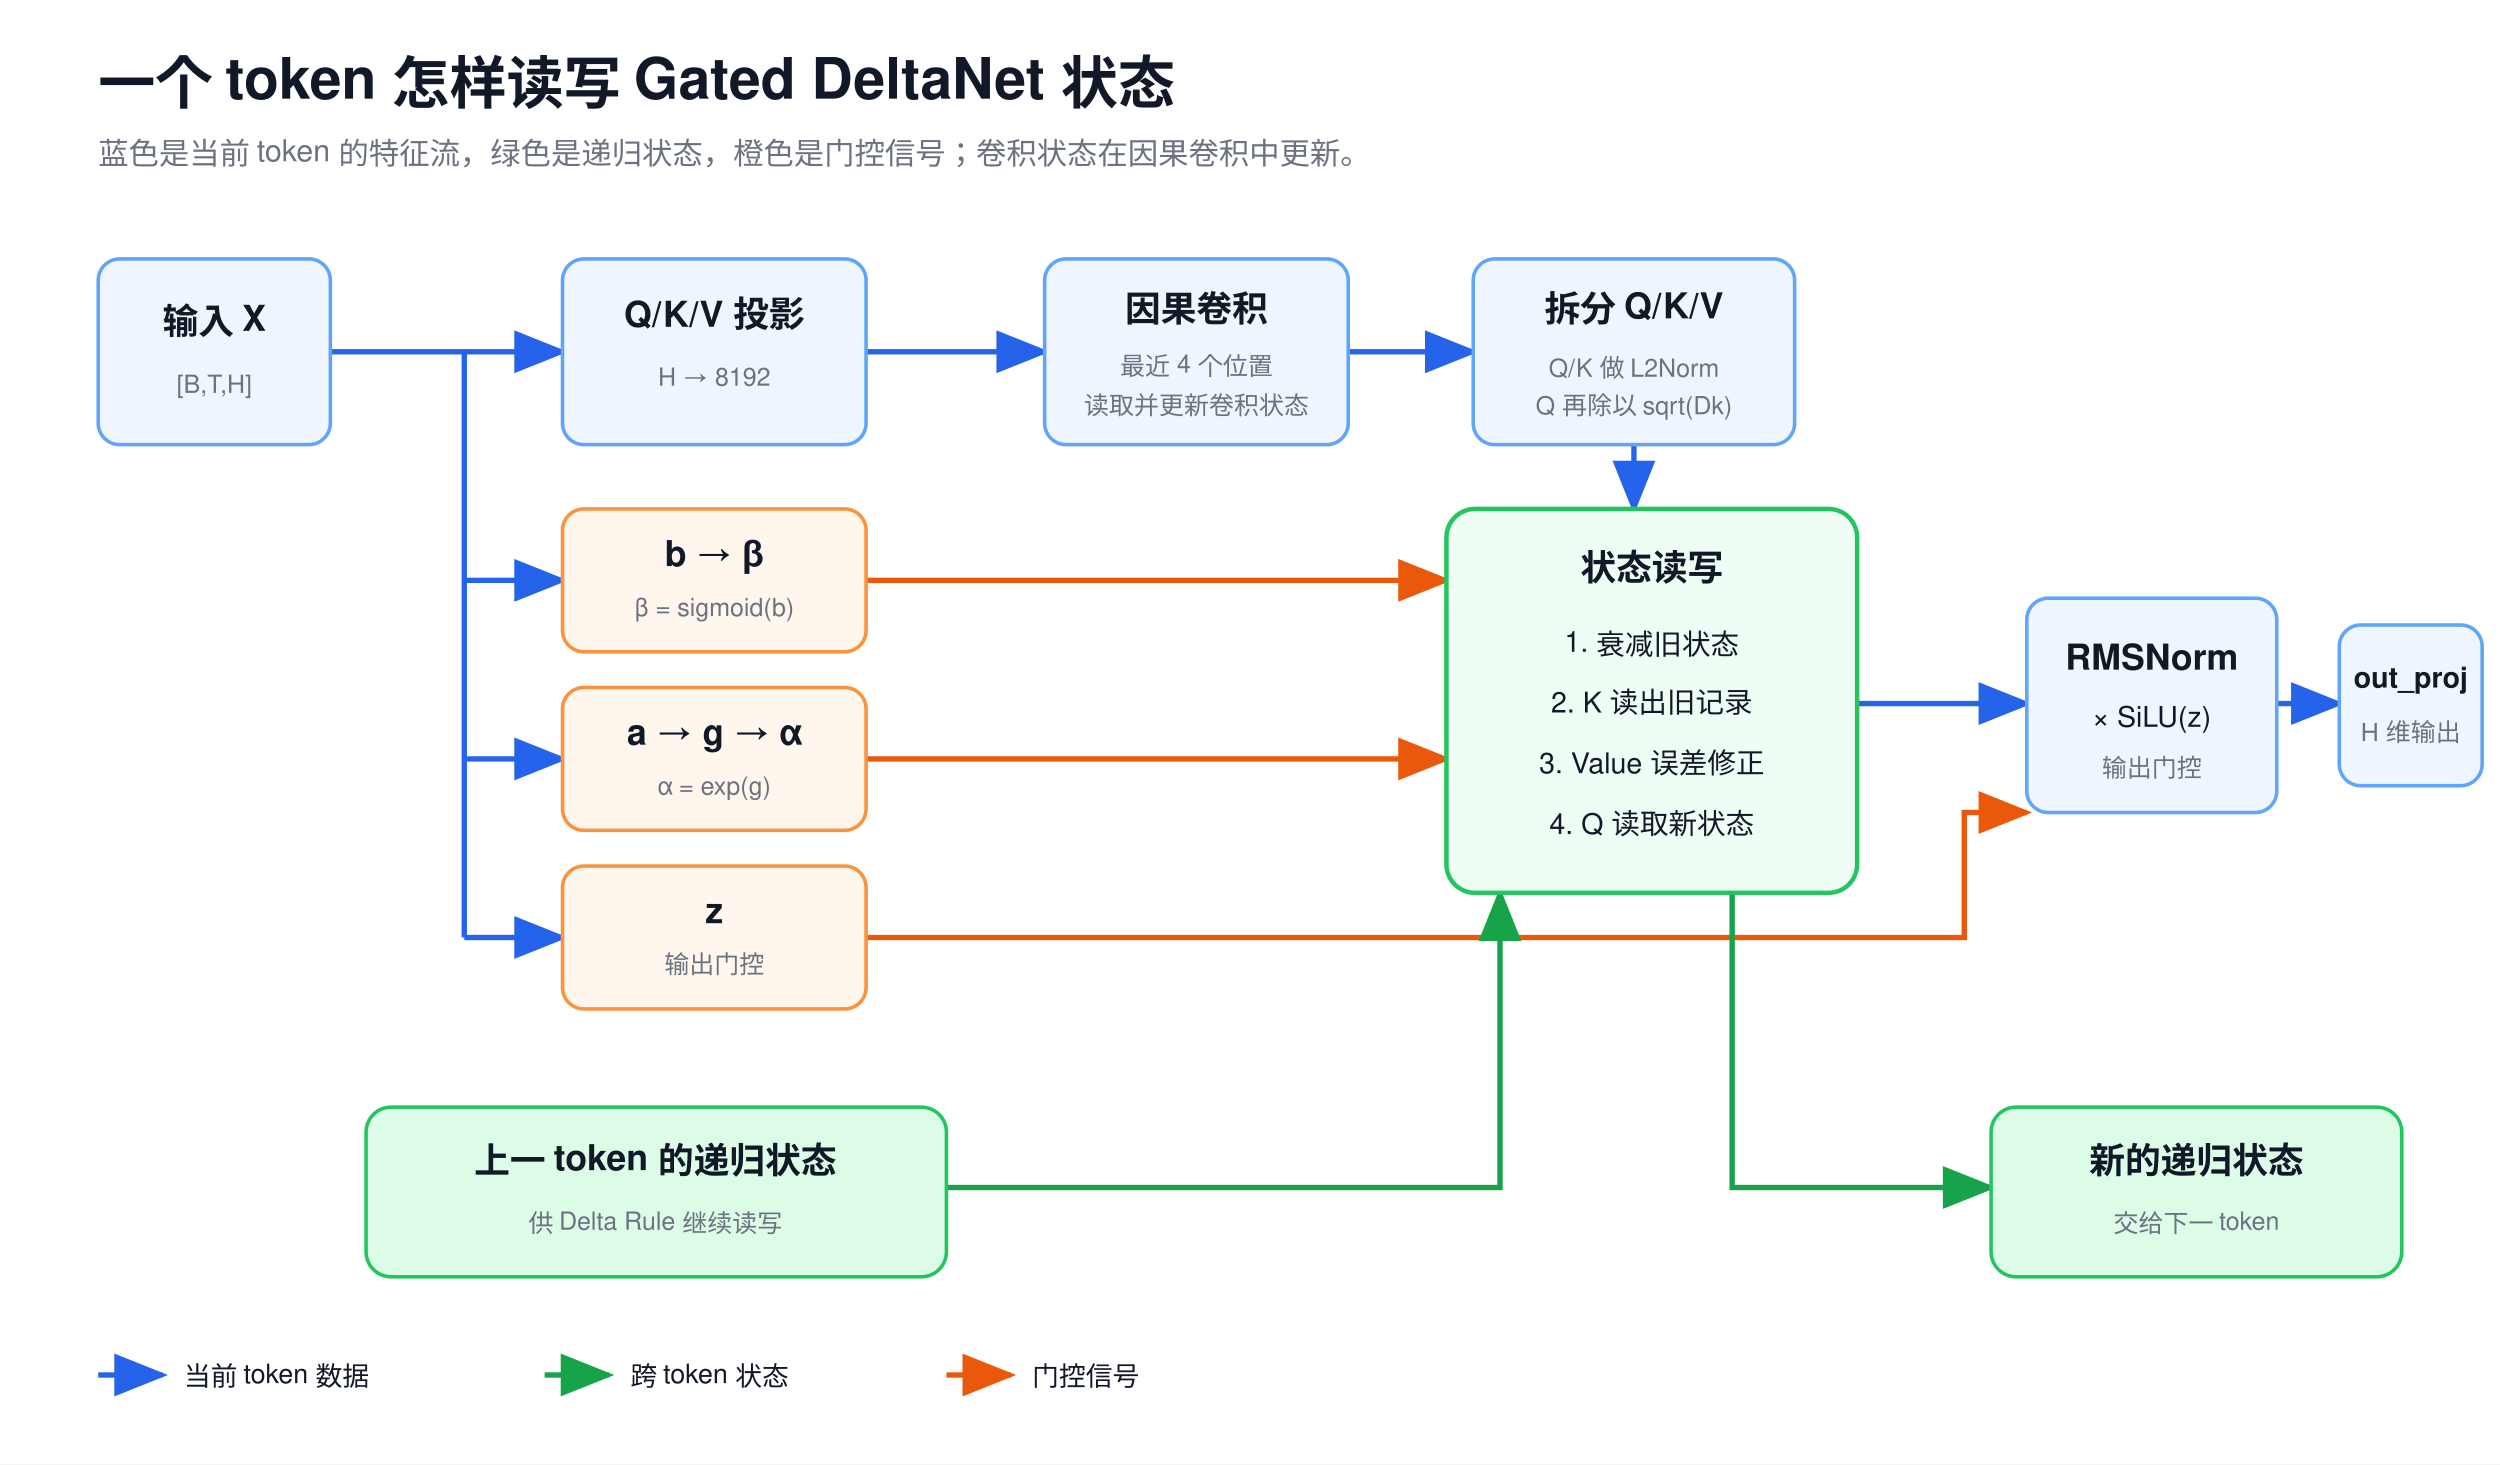
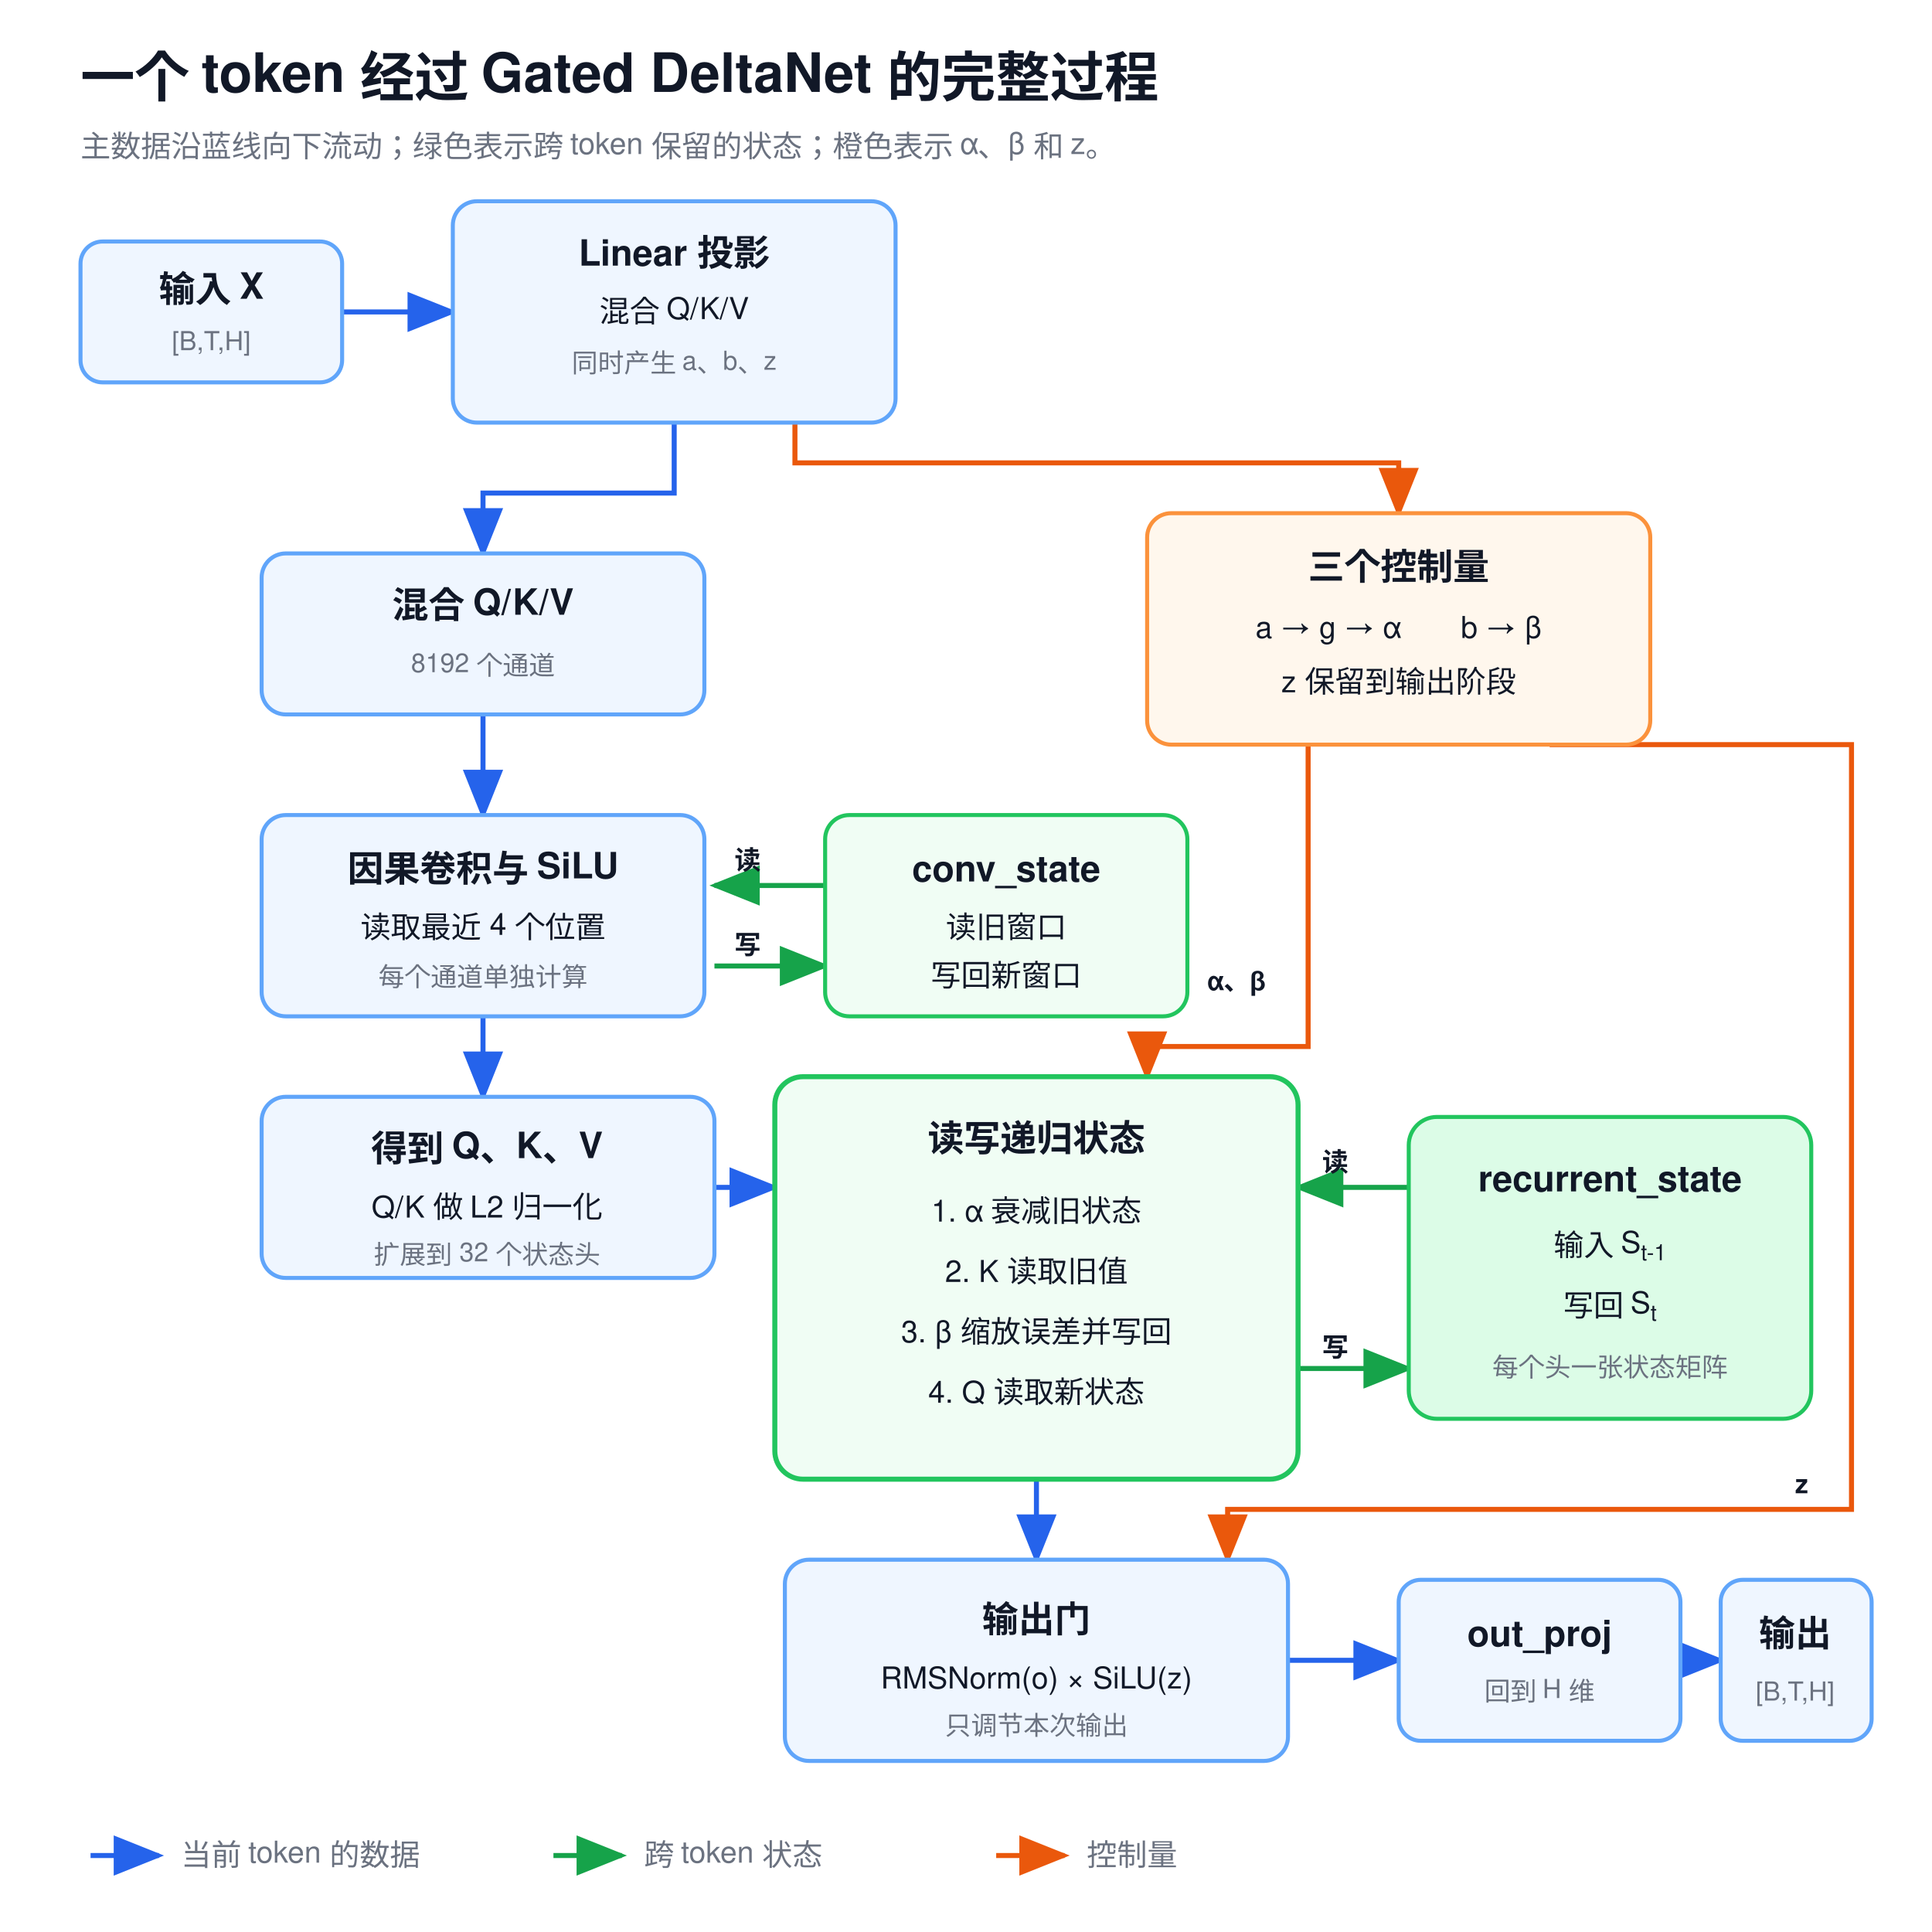
- <svg xmlns="http://www.w3.org/2000/svg" viewBox="0 0 1400 820" width="1400" height="820" role="img" aria-labelledby="title desc">
+ <svg xmlns="http://www.w3.org/2000/svg" viewBox="0 0 960 960" width="960" height="960" role="img" aria-labelledby="title desc">
  <defs>
-     <marker id="a-blue" markerWidth="10" markerHeight="8" refX="9" refY="4" orient="auto">
+     <marker id="arrow-blue" markerWidth="10" markerHeight="8" refX="9" refY="4" orient="auto">
      <path d="M0,0 L10,4 L0,8 Z" fill="#2563eb" />
    </marker>
-     <marker id="a-orange" markerWidth="10" markerHeight="8" refX="9" refY="4" orient="auto">
+     <marker id="arrow-orange" markerWidth="10" markerHeight="8" refX="9" refY="4" orient="auto">
      <path d="M0,0 L10,4 L0,8 Z" fill="#ea580c" />
    </marker>
-     <marker id="a-green" markerWidth="10" markerHeight="8" refX="9" refY="4" orient="auto">
+     <marker id="arrow-green" markerWidth="10" markerHeight="8" refX="9" refY="4" orient="auto">
      <path d="M0,0 L10,4 L0,8 Z" fill="#16a34a" />
    </marker>
  </defs>
  <style>
    text { font-family: 'Helvetica Neue', Helvetica, Arial, 'PingFang SC', 'Microsoft YaHei', sans-serif; fill: #111827; }
-     .title { font-size: 32px; font-weight: 700; }
-     .sub { font-size: 17px; fill: #6b7280; }
-     .h { font-size: 20px; font-weight: 700; text-anchor: middle; }
-     .t { font-size: 16px; text-anchor: middle; }
-     .s { font-size: 14px; fill: #6b7280; text-anchor: middle; }
-     .line { fill: none; stroke-width: 3; }
+     .title { font-size: 27px; font-weight: 700; }
+     .sub { font-size: 15px; fill: #6b7280; }
+     .head { font-size: 18px; font-weight: 700; text-anchor: middle; }
+     .body { font-size: 15px; text-anchor: middle; }
+     .small { font-size: 13px; fill: #6b7280; text-anchor: middle; }
+     .edge-label { font-size: 13px; font-weight: 600; }
+     .flow { fill: none; stroke-width: 2.5; }
  </style>
-   <rect width="1400" height="820" fill="#ffffff" />
-   <text x="55" y="58" class="title">一个 token 怎样读写 Gated DeltaNet 状态</text>
-   <text x="55" y="92" class="sub">蓝色是当前 token 的特征流，绿色是递归状态，橙色是门控信号；卷积状态在因果卷积中更新。</text>
-   <path d="M185 197 H260 V525" class="line" stroke="#2563eb" />
-   <path d="M260 197 H315" class="line" stroke="#2563eb" marker-end="url(#a-blue)" />
-   <path d="M260 325 H315" class="line" stroke="#2563eb" marker-end="url(#a-blue)" />
-   <path d="M260 425 H315" class="line" stroke="#2563eb" marker-end="url(#a-blue)" />
-   <path d="M260 525 H315" class="line" stroke="#2563eb" marker-end="url(#a-blue)" />
-   <path d="M485 197 H585" class="line" stroke="#2563eb" marker-end="url(#a-blue)" />
-   <path d="M755 197 H825" class="line" stroke="#2563eb" marker-end="url(#a-blue)" />
-   <path d="M915 249 V285" class="line" stroke="#2563eb" marker-end="url(#a-blue)" />
-   <path d="M1040 394 H1135" class="line" stroke="#2563eb" marker-end="url(#a-blue)" />
-   <path d="M1275 394 H1310" class="line" stroke="#2563eb" marker-end="url(#a-blue)" />
-   <path d="M485 325 H810" class="line" stroke="#ea580c" marker-end="url(#a-orange)" />
-   <path d="M485 425 H810" class="line" stroke="#ea580c" marker-end="url(#a-orange)" />
-   <path d="M485 525 H1100 V455 H1135" class="line" stroke="#ea580c" marker-end="url(#a-orange)" />
-   <path d="M530 665 H840 V500" class="line" stroke="#16a34a" marker-end="url(#a-green)" />
-   <path d="M970 500 V665 H1115" class="line" stroke="#16a34a" marker-end="url(#a-green)" />
-   <rect x="55" y="145" width="130" height="104" rx="12" fill="#eff6ff" stroke="#60a5fa" stroke-width="2" />
-   <text x="120" y="187" class="h">输入 X</text>
-   <text x="120" y="220" class="s">[B,T,H]</text>
-   <rect x="315" y="145" width="170" height="104" rx="12" fill="#eff6ff" stroke="#60a5fa" stroke-width="2" />
-   <text x="400" y="183" class="h">Q/K/V 投影</text>
-   <text x="400" y="216" class="s">H → 8192</text>
-   <rect x="315" y="285" width="170" height="80" rx="12" fill="#fff7ed" stroke="#fb923c" stroke-width="2" />
-   <text x="400" y="317" class="h">b → β</text>
-   <text x="400" y="345" class="s">β = sigmoid(b)</text>
-   <rect x="315" y="385" width="170" height="80" rx="12" fill="#fff7ed" stroke="#fb923c" stroke-width="2" />
-   <text x="400" y="417" class="h">a → g → α</text>
-   <text x="400" y="445" class="s">α = exp(g)</text>
-   <rect x="315" y="485" width="170" height="80" rx="12" fill="#fff7ed" stroke="#fb923c" stroke-width="2" />
-   <text x="400" y="517" class="h">z</text>
-   <text x="400" y="545" class="s">输出门控</text>
-   <rect x="585" y="145" width="170" height="104" rx="12" fill="#eff6ff" stroke="#60a5fa" stroke-width="2" />
-   <text x="670" y="180" class="h">因果卷积</text>
-   <text x="670" y="210" class="s">最近 4 个位置</text>
-   <text x="670" y="232" class="s">读取并更新卷积状态</text>
-   <rect x="825" y="145" width="180" height="104" rx="12" fill="#eff6ff" stroke="#60a5fa" stroke-width="2" />
-   <text x="915" y="180" class="h">拆分 Q/K/V</text>
-   <text x="915" y="211" class="s">Q/K 做 L2Norm</text>
-   <text x="915" y="232" class="s">Q 再除以 sqrt(Dk)</text>
-   <rect x="810" y="285" width="230" height="215" rx="16" fill="#f0fdf4" stroke="#22c55e" stroke-width="2.5" />
-   <text x="925" y="325" class="h">状态读写</text>
-   <text x="925" y="365" class="t">1. 衰减旧状态</text>
-   <text x="925" y="399" class="t">2. K 读出旧记录</text>
-   <text x="925" y="433" class="t">3. Value 误差修正</text>
-   <text x="925" y="467" class="t">4. Q 读取新状态</text>
-   <rect x="1135" y="335" width="140" height="120" rx="12" fill="#eff6ff" stroke="#60a5fa" stroke-width="2" />
-   <text x="1205" y="375" class="h">RMSNorm</text>
-   <text x="1205" y="407" class="t">× SiLU(z)</text>
-   <text x="1205" y="435" class="s">输出门控</text>
-   <rect x="1310" y="350" width="80" height="90" rx="12" fill="#eff6ff" stroke="#60a5fa" stroke-width="2" />
-   <text x="1350" y="385" class="t" font-weight="700">out_proj</text>
-   <text x="1350" y="415" class="s">H 维输出</text>
-   <rect x="205" y="620" width="325" height="95" rx="14" fill="#dcfce7" stroke="#22c55e" stroke-width="2" />
-   <text x="367" y="657" class="h">上一 token 的递归状态</text>
-   <text x="367" y="690" class="s">供 Delta Rule 继续读写</text>
-   <rect x="1115" y="620" width="230" height="95" rx="14" fill="#dcfce7" stroke="#22c55e" stroke-width="2" />
-   <text x="1230" y="657" class="h">新的递归状态</text>
-   <text x="1230" y="690" class="s">交给下一 token</text>
-   <g transform="translate(55 770)">
-     <line x1="0" y1="0" x2="36" y2="0" stroke="#2563eb" stroke-width="3" marker-end="url(#a-blue)" />
-     <text x="48" y="6" font-size="15" fill="#6b7280">当前 token 数据</text>
-     <line x1="250" y1="0" x2="286" y2="0" stroke="#16a34a" stroke-width="3" marker-end="url(#a-green)" />
-     <text x="298" y="6" font-size="15" fill="#6b7280">跨 token 状态</text>
-     <line x1="475" y1="0" x2="511" y2="0" stroke="#ea580c" stroke-width="3" marker-end="url(#a-orange)" />
-     <text x="523" y="6" font-size="15" fill="#6b7280">门控信号</text>
+   <rect width="960" height="960" fill="#ffffff" />
+   <text x="40" y="48" class="title">一个 token 经过 Gated DeltaNet 的完整过程</text>
+   <text x="40" y="78" class="sub">主数据沿蓝线向下流动；绿色表示跨 token 保留的状态；橙色表示 α、β 和 z。</text>
+   <path d="M170 155 H225" class="flow" stroke="#2563eb" marker-end="url(#arrow-blue)" />
+   <path d="M335 210 V245 H240 V275" class="flow" stroke="#2563eb" marker-end="url(#arrow-blue)" />
+   <path d="M395 210 V230 H695 V255" class="flow" stroke="#ea580c" marker-end="url(#arrow-orange)" />
+   <path d="M240 355 V405" class="flow" stroke="#2563eb" marker-end="url(#arrow-blue)" />
+   <path d="M240 505 V545" class="flow" stroke="#2563eb" marker-end="url(#arrow-blue)" />
+   <path d="M355 590 H385" class="flow" stroke="#2563eb" marker-end="url(#arrow-blue)" />
+   <path d="M515 735 V775" class="flow" stroke="#2563eb" marker-end="url(#arrow-blue)" />
+   <path d="M640 825 H695" class="flow" stroke="#2563eb" marker-end="url(#arrow-blue)" />
+   <path d="M835 825 H855" class="flow" stroke="#2563eb" marker-end="url(#arrow-blue)" />
+   <path d="M650 370 V520 H570 V535" class="flow" stroke="#ea580c" marker-end="url(#arrow-orange)" />
+   <path d="M770 370 H920 V750 H610 V775" class="flow" stroke="#ea580c" marker-end="url(#arrow-orange)" />
+   <path d="M410 440 H355" class="flow" stroke="#16a34a" marker-end="url(#arrow-green)" />
+   <path d="M355 480 H410" class="flow" stroke="#16a34a" marker-end="url(#arrow-green)" />
+   <path d="M700 590 H645" class="flow" stroke="#16a34a" marker-end="url(#arrow-green)" />
+   <path d="M645 680 H700" class="flow" stroke="#16a34a" marker-end="url(#arrow-green)" />
+   <rect x="40" y="120" width="130" height="70" rx="11" fill="#eff6ff" stroke="#60a5fa" stroke-width="2" />
+   <rect x="225" y="100" width="220" height="110" rx="12" fill="#eff6ff" stroke="#60a5fa" stroke-width="2" />
+   <rect x="130" y="275" width="220" height="80" rx="12" fill="#eff6ff" stroke="#60a5fa" stroke-width="2" />
+   <rect x="570" y="255" width="250" height="115" rx="12" fill="#fff7ed" stroke="#fb923c" stroke-width="2" />
+   <rect x="130" y="405" width="220" height="100" rx="12" fill="#eff6ff" stroke="#60a5fa" stroke-width="2" />
+   <rect x="410" y="405" width="180" height="100" rx="12" fill="#f0fdf4" stroke="#22c55e" stroke-width="2" />
+   <rect x="130" y="545" width="225" height="90" rx="12" fill="#eff6ff" stroke="#60a5fa" stroke-width="2" />
+   <rect x="385" y="535" width="260" height="200" rx="14" fill="#f0fdf4" stroke="#22c55e" stroke-width="2.5" />
+   <rect x="700" y="555" width="200" height="150" rx="14" fill="#dcfce7" stroke="#22c55e" stroke-width="2" />
+   <rect x="390" y="775" width="250" height="100" rx="12" fill="#eff6ff" stroke="#60a5fa" stroke-width="2" />
+   <rect x="695" y="785" width="140" height="80" rx="11" fill="#eff6ff" stroke="#60a5fa" stroke-width="2" />
+   <rect x="855" y="785" width="75" height="80" rx="11" fill="#eff6ff" stroke="#60a5fa" stroke-width="2" />
+   <text x="105" y="150" class="head">输入 X</text>
+   <text x="105" y="174" class="small">[B,T,H]</text>
+   <text x="335" y="132" class="head">Linear 投影</text>
+   <text x="335" y="160" class="body">混合 Q/K/V</text>
+   <text x="335" y="185" class="small">同时产生 a、b、z</text>
+   <text x="240" y="307" class="head">混合 Q/K/V</text>
+   <text x="240" y="334" class="small">8192 个通道</text>
+   <text x="695" y="288" class="head">三个控制量</text>
+   <text x="695" y="317" class="body">a → g → α　　b → β</text>
+   <text x="695" y="344" class="body">z 保留到输出阶段</text>
+   <text x="240" y="438" class="head">因果卷积与 SiLU</text>
+   <text x="240" y="466" class="body">读取最近 4 个位置</text>
+   <text x="240" y="490" class="small">每个通道单独计算</text>
+   <text x="500" y="438" class="head">conv_state</text>
+   <text x="500" y="466" class="body">读旧窗口</text>
+   <text x="500" y="490" class="body">写回新窗口</text>
+   <text x="242" y="577" class="head">得到 Q、K、V</text>
+   <text x="242" y="605" class="body">Q/K 做 L2 归一化</text>
+   <text x="242" y="628" class="small">扩展到 32 个状态头</text>
+   <text x="515" y="572" class="head">读写递归状态</text>
+   <text x="515" y="607" class="body">1. α 衰减旧状态</text>
+   <text x="515" y="637" class="body">2. K 读取旧值</text>
+   <text x="515" y="667" class="body">3. β 缩放误差并写回</text>
+   <text x="515" y="697" class="body">4. Q 读取新状态</text>
+   <text x="800" y="592" class="head">recurrent_state</text>
+   <text x="800" y="624" class="body">输入 S<tspan baseline-shift="sub" font-size="11">t-1</tspan>
+   </text>
+   <text x="800" y="654" class="body">写回 S<tspan baseline-shift="sub" font-size="11">t</tspan>
+   </text>
+   <text x="800" y="684" class="small">每个头一张状态矩阵</text>
+   <text x="515" y="811" class="head">输出门</text>
+   <text x="515" y="839" class="body">RMSNorm(o) × SiLU(z)</text>
+   <text x="515" y="862" class="small">只调节本次输出</text>
+   <text x="765" y="818" class="head">out_proj</text>
+   <text x="765" y="845" class="small">回到 H 维</text>
+   <text x="892" y="818" class="head">输出</text>
+   <text x="892" y="845" class="small">[B,T,H]</text>
+   <text x="600" y="492" class="edge-label" fill="#ea580c">α、β</text>
+   <text x="892" y="742" class="edge-label" fill="#ea580c">z</text>
+   <text x="365" y="432" class="edge-label" fill="#16a34a">读</text>
+   <text x="365" y="474" class="edge-label" fill="#16a34a">写</text>
+   <text x="657" y="582" class="edge-label" fill="#16a34a">读</text>
+   <text x="657" y="674" class="edge-label" fill="#16a34a">写</text>
+   <g transform="translate(45 922)">
+     <line x1="0" y1="0" x2="34" y2="0" stroke="#2563eb" stroke-width="2.5" marker-end="url(#arrow-blue)" />
+     <text x="45" y="5" class="sub">当前 token 的数据</text>
+     <line x1="230" y1="0" x2="264" y2="0" stroke="#16a34a" stroke-width="2.5" marker-end="url(#arrow-green)" />
+     <text x="275" y="5" class="sub">跨 token 状态</text>
+     <line x1="450" y1="0" x2="484" y2="0" stroke="#ea580c" stroke-width="2.5" marker-end="url(#arrow-orange)" />
+     <text x="495" y="5" class="sub">控制量</text>
  </g>
</svg>
